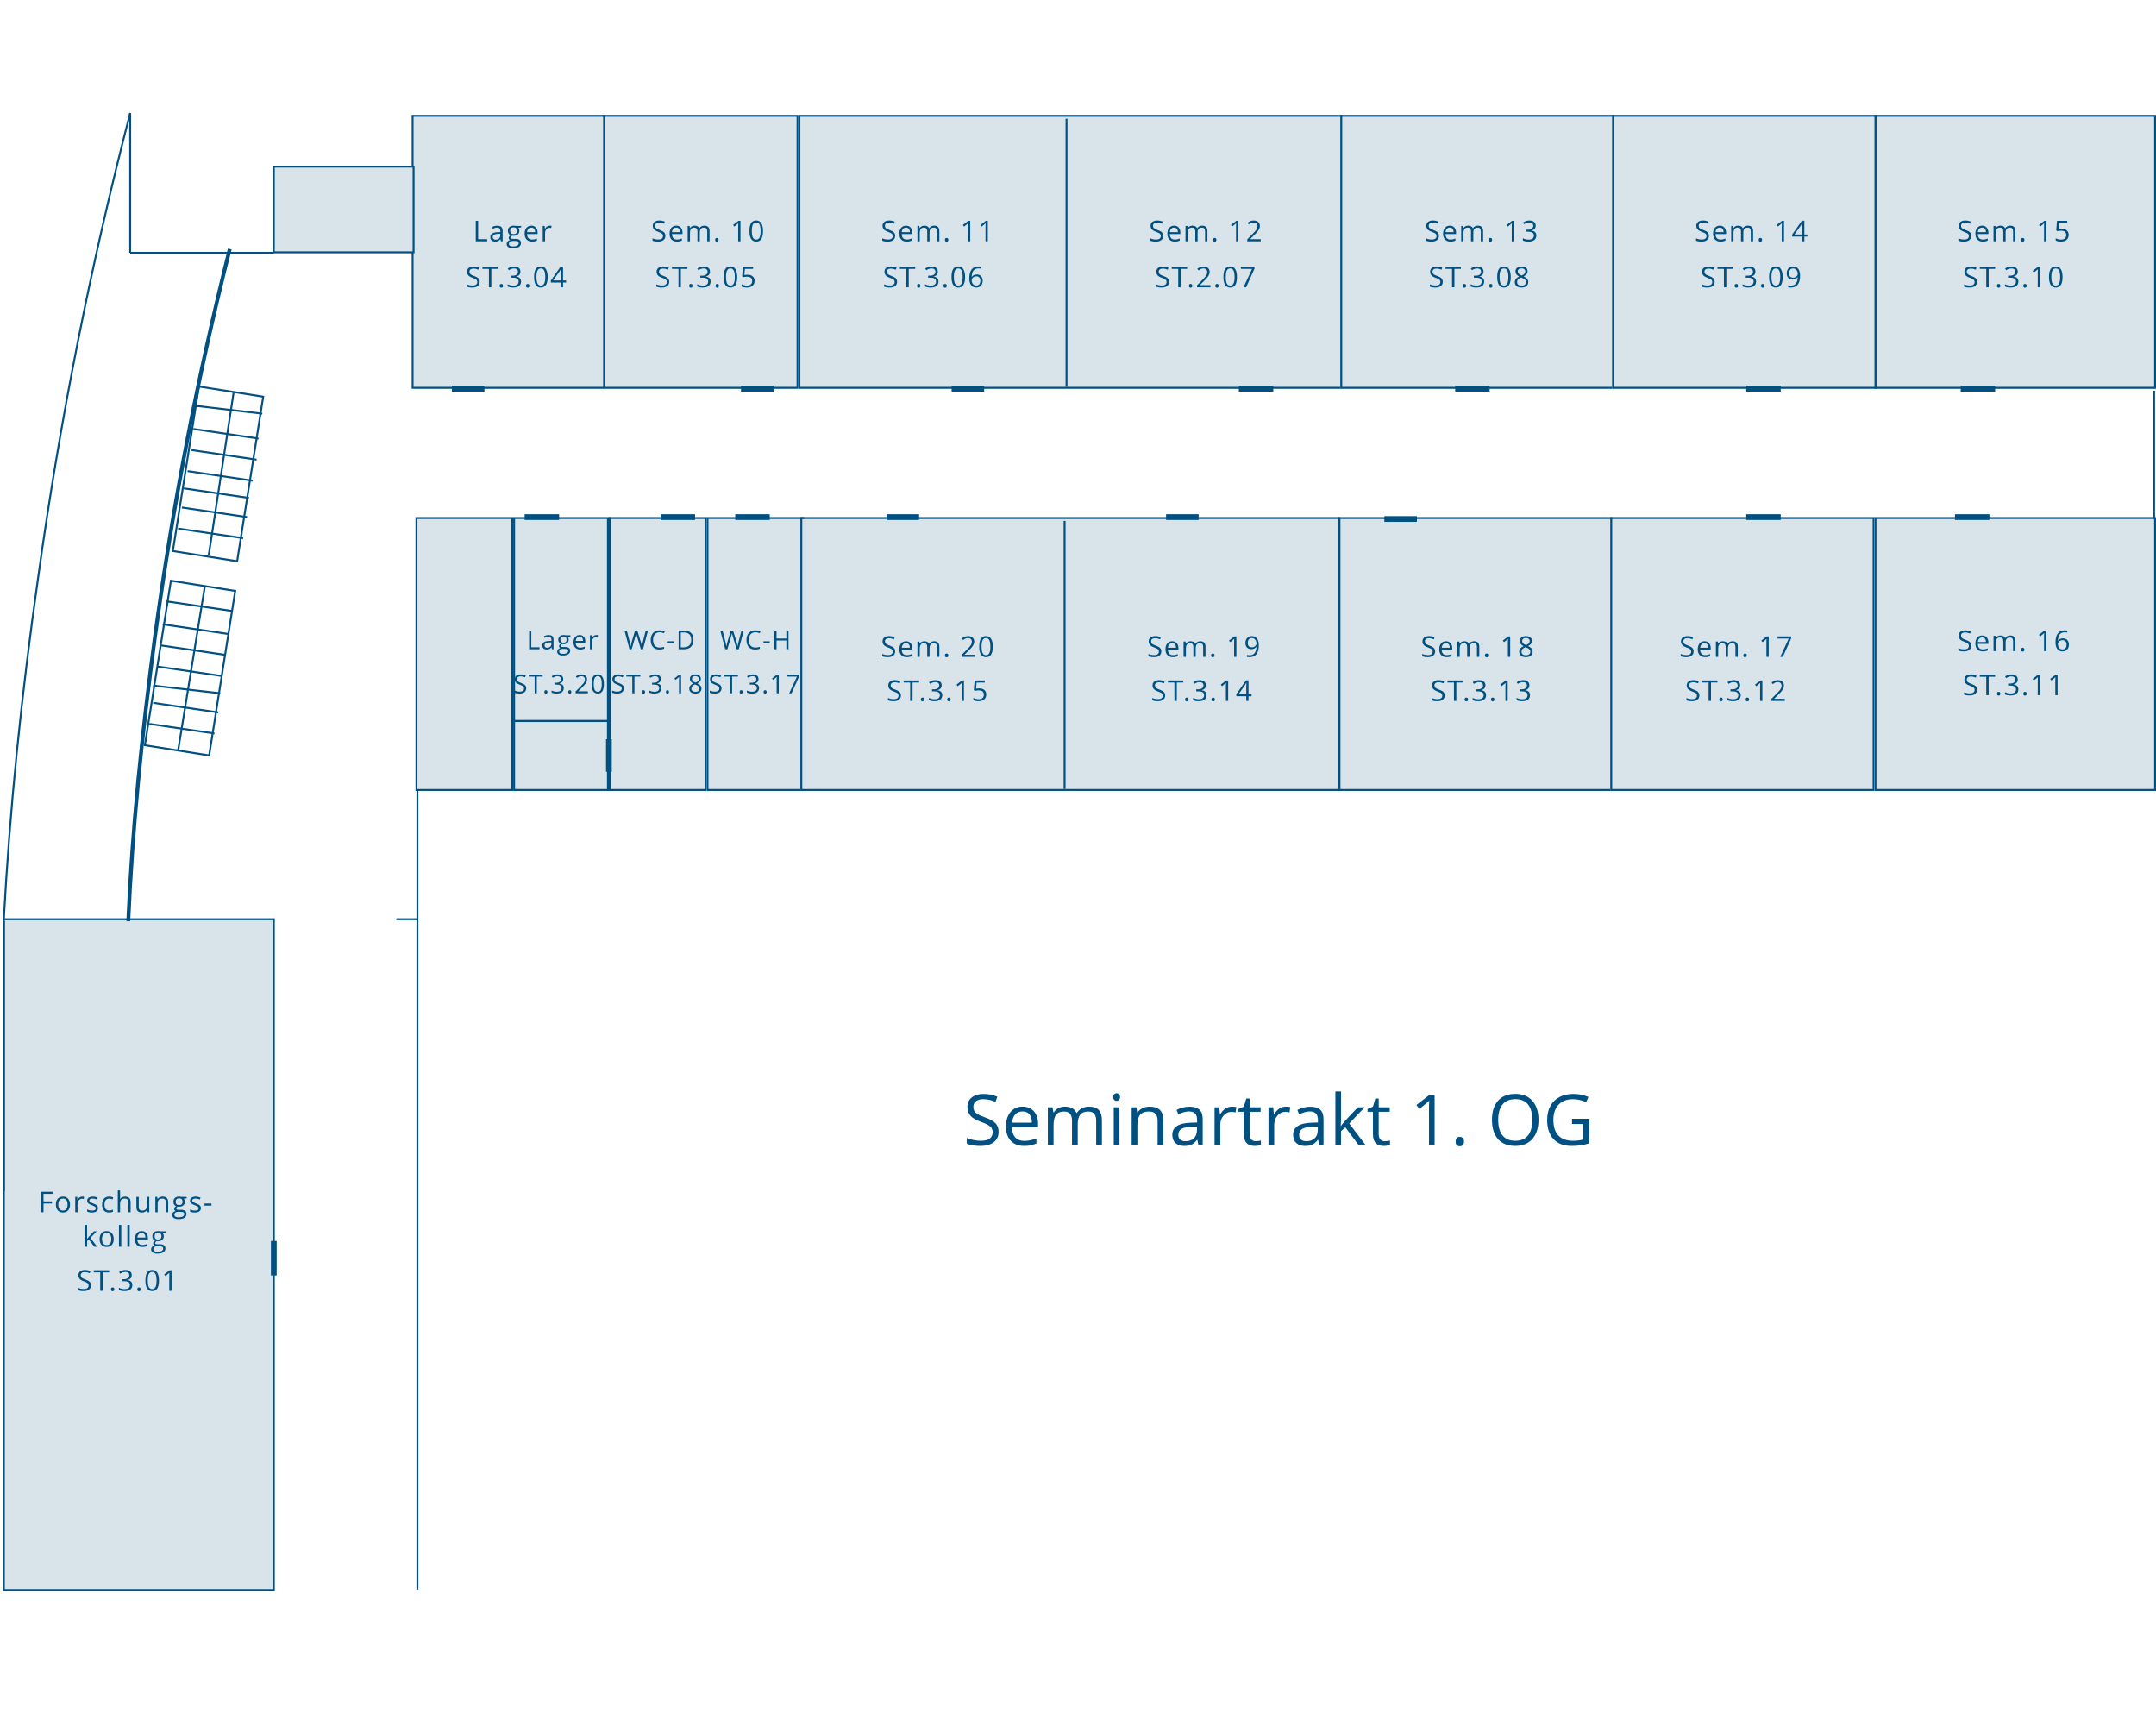
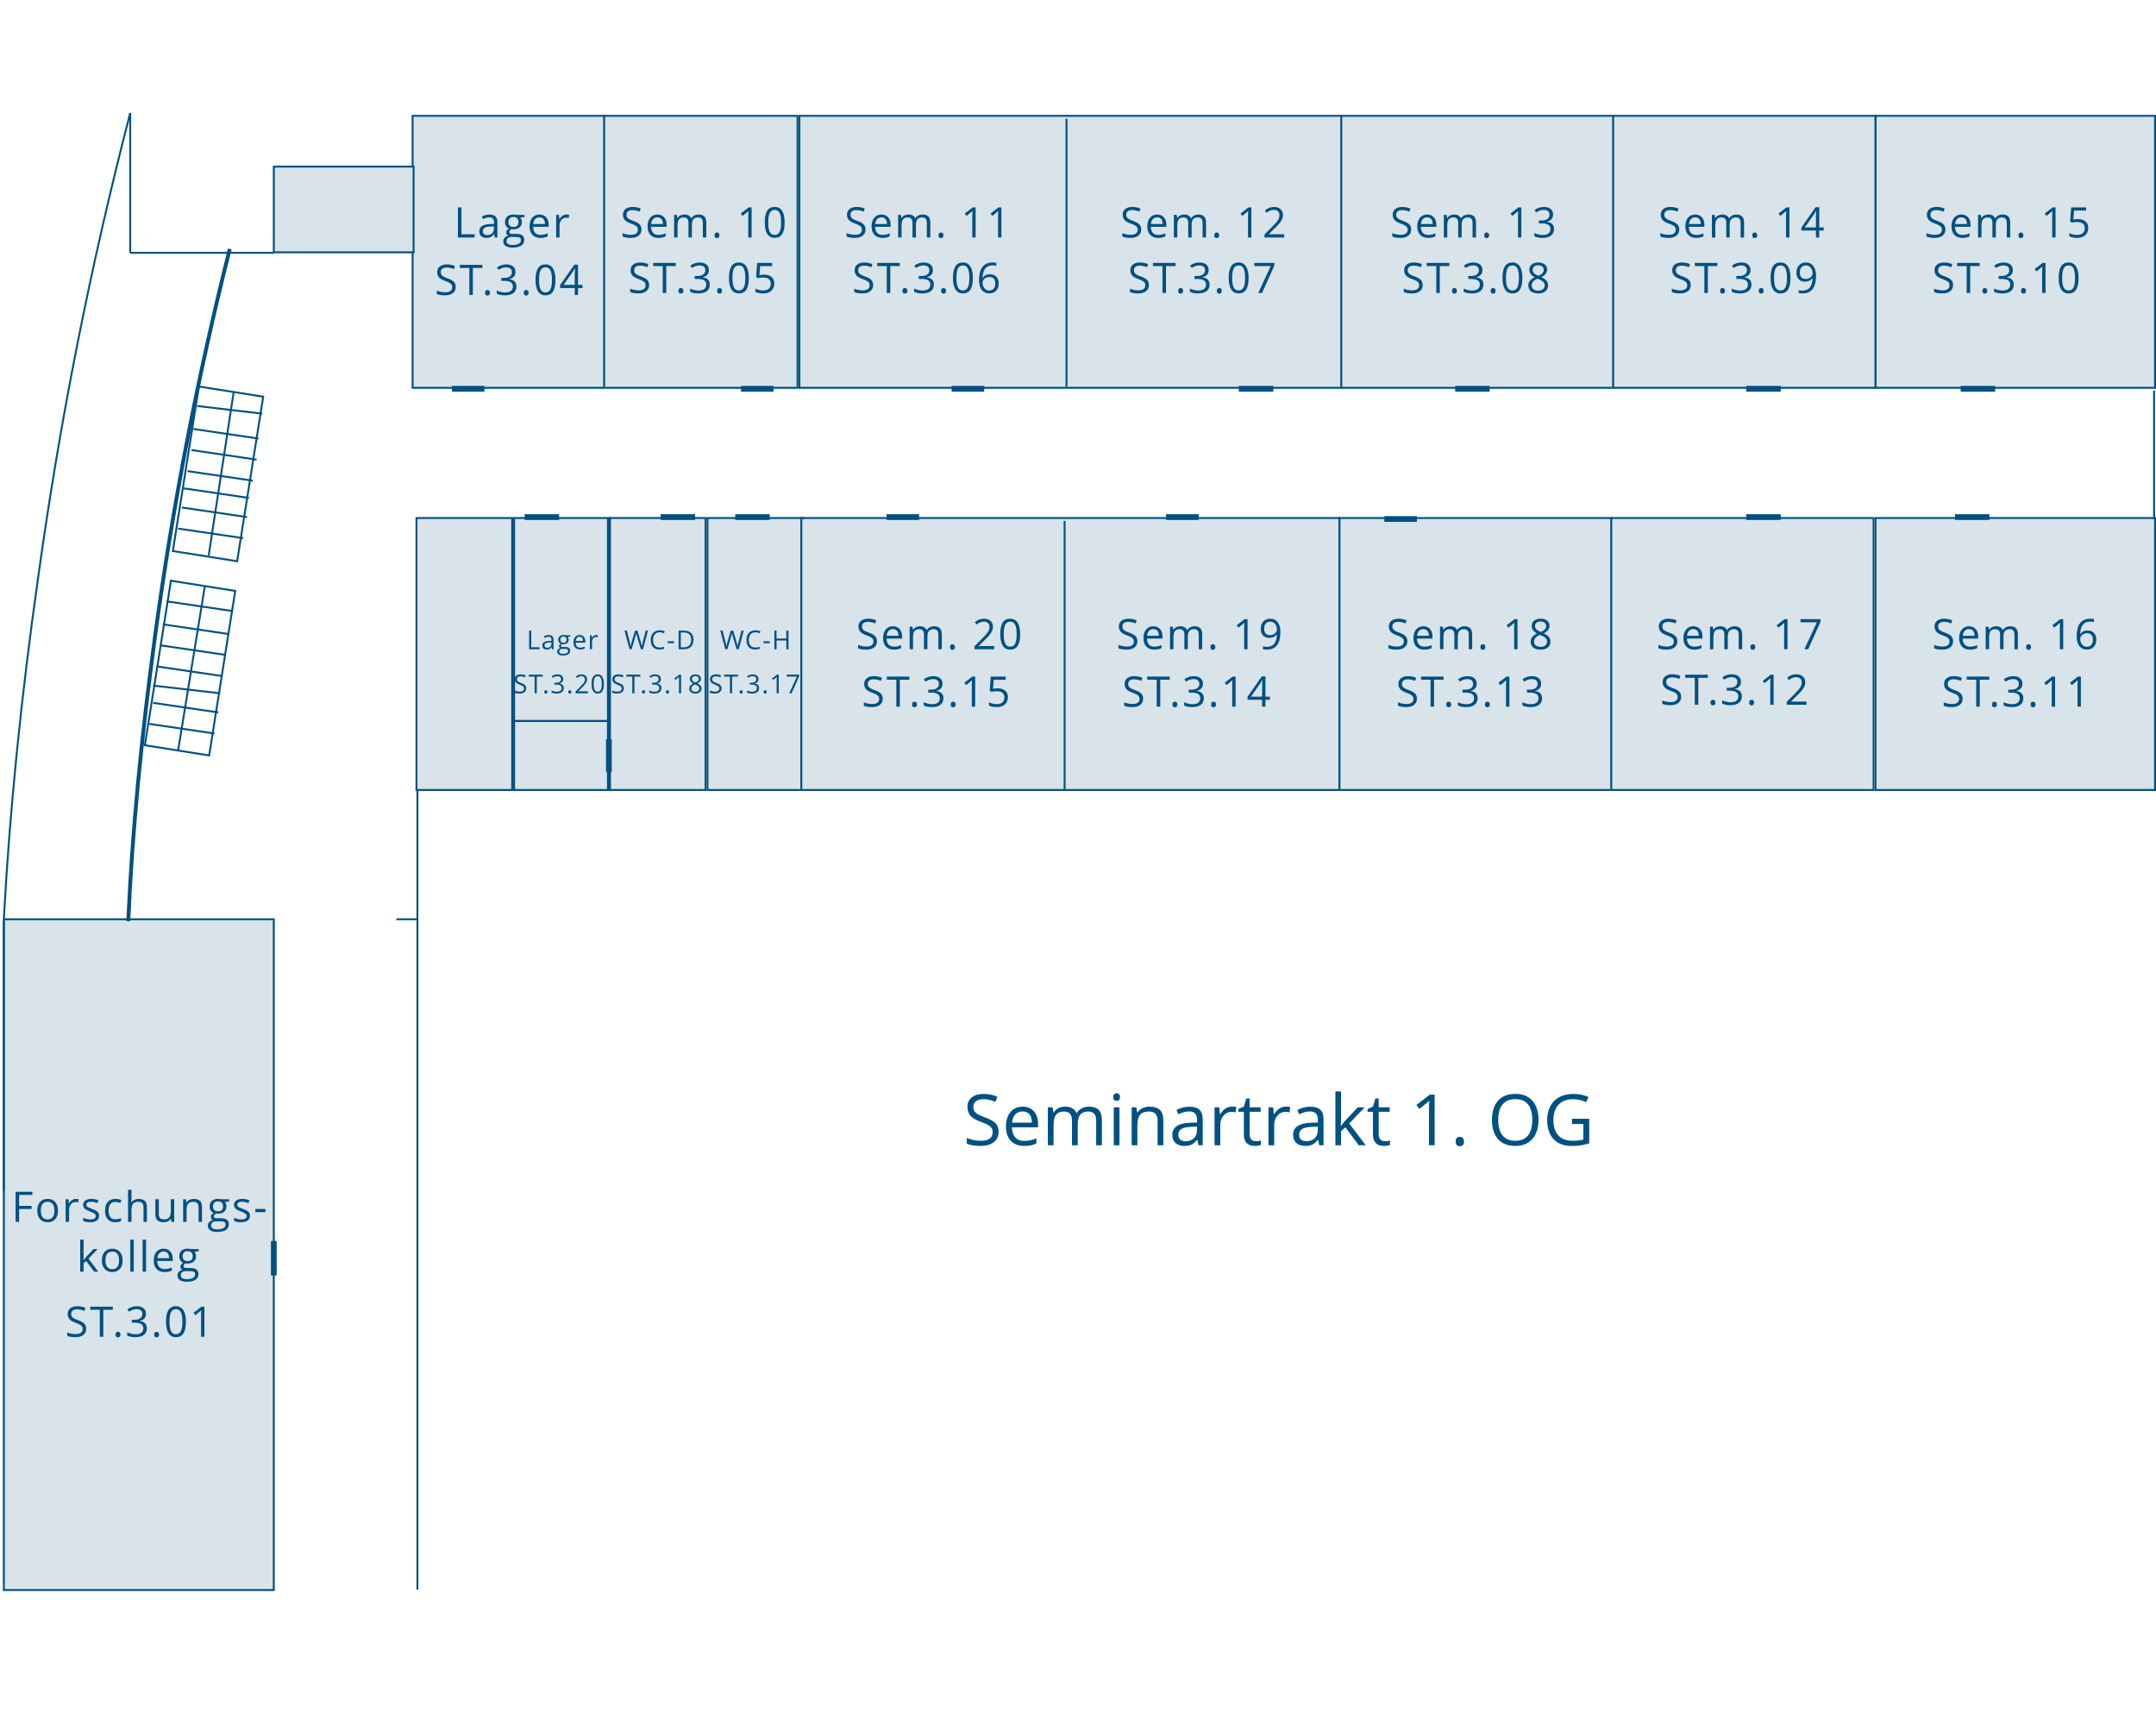
<svg xmlns="http://www.w3.org/2000/svg" id="Ebene_1" data-name="Ebene 1" viewBox="0 0 1126 901">
  <defs>
-     <style>.cls-1,.cls-4{fill:#d9e3ea;}.cls-11,.cls-13,.cls-2,.cls-5,.cls-6{fill:#005081;}.cls-12,.cls-14,.cls-3{fill:none;}.cls-12,.cls-14,.cls-3,.cls-4,.cls-7,.cls-9{stroke:#005081;stroke-miterlimit:10;}.cls-5,.cls-6{font-size:15px;}.cls-11,.cls-5,.cls-6{font-family:OpenSans-Light, Open Sans;}.cls-5{letter-spacing:0.04em;}.cls-6{letter-spacing:0.04em;}.cls-11,.cls-7,.cls-9{font-size:13.62px;}.cls-7,.cls-9{fill:#2e3192;font-family:MyriadPro-Regular, Myriad Pro;}.cls-7{letter-spacing:0.05em;}.cls-11,.cls-8,.cls-9{letter-spacing:0.04em;}.cls-10{letter-spacing:-0.02em;}.cls-12{stroke-width:3px;}.cls-13{font-size:37px;font-family:OpenSans, Open Sans;}.cls-14{stroke-width:2px;}</style>
+     <style>.cls-1,.cls-4{fill:#d9e3ea;}.cls-10,.cls-12,.cls-2,.cls-5{fill:#005081;}.cls-11,.cls-13,.cls-3{fill:none;}.cls-11,.cls-13,.cls-3,.cls-4,.cls-6,.cls-8{stroke:#005081;stroke-miterlimit:10;}.cls-5{font-size:22px;letter-spacing:0.04em;}.cls-10,.cls-5{font-family:OpenSans-Light, Open Sans;}.cls-10,.cls-6,.cls-8{font-size:13.62px;}.cls-6,.cls-8{fill:#2e3192;font-family:MyriadPro-Regular, Myriad Pro;}.cls-6{letter-spacing:0.05em;}.cls-10,.cls-7,.cls-8{letter-spacing:0.04em;}.cls-9{letter-spacing:-0.02em;}.cls-11{stroke-width:3px;}.cls-12{font-size:37px;font-family:OpenSans, Open Sans;}.cls-13{stroke-width:2px;}</style>
  </defs>
  <rect class="cls-1" x="699" y="271" width="142" height="142.02" />
  <path class="cls-2" d="M841,271V412H700V271H841m1-1H699V413H842V270Z" />
  <rect class="cls-1" x="841" y="271" width="137" height="142.02" />
  <path class="cls-2" d="M978,271V412H842V271H978m1-1H841V413H979V270Z" />
  <rect class="cls-1" x="979" y="61" width="146" height="142.02" />
  <path class="cls-2" d="M1125,61V202H980V61h145m1-1H979V203h147V60Z" />
  <rect class="cls-1" x="316" y="61" width="100" height="142.02" />
  <path class="cls-2" d="M416,61V202H316V61h99m1-1H315V203H417V60Z" />
  <rect class="cls-1" x="369" y="271" width="50" height="142.02" />
  <path class="cls-2" d="M419,271V412H370V271h49m1-1H369V413h51V270Z" />
  <rect class="cls-1" x="319" y="271" width="50" height="142.02" />
  <path class="cls-2" d="M368,271V412H319V271h49m1-1H318V413h51V270Z" />
  <rect class="cls-1" x="268" y="271" width="50" height="106.02" />
  <path class="cls-2" d="M317,271V376H269V271h49m1-1H268V377h51V270Z" />
  <rect class="cls-1" x="268" y="377" width="50" height="35.97" />
  <path class="cls-2" d="M317,377v35H269V377h49m1-1H268v37h51V376Z" />
  <rect class="cls-1" x="218" y="271" width="50" height="142.02" />
  <path class="cls-2" d="M267,271V412H218V271h49m1-1H217V413h51V270Z" />
  <rect class="cls-1" x="216" y="61" width="100" height="142.02" />
  <path class="cls-2" d="M315,61V202H216V61h99m1-1H215V203H316V60Z" />
  <rect class="cls-1" x="417" y="61" width="283" height="142.02" />
  <path class="cls-2" d="M700,61V202H418V61H700m1-1H417V203H701V60Z" />
  <rect class="cls-1" x="700" y="61" width="142" height="142.02" />
  <path class="cls-2" d="M842,61V202H701V61H842m1-1H700V203H843V60Z" />
  <rect class="cls-1" x="842" y="61" width="137" height="142.02" />
  <path class="cls-2" d="M979,61V202H843V61H979m1-1H842V203H980V60Z" />
  <rect class="cls-1" x="979" y="271" width="146" height="142.02" />
  <path class="cls-2" d="M1125,271V412H980V271h145m1-1H979V413h147V270Z" />
  <line class="cls-3" x1="218" y1="413" x2="218" y2="830" />
  <rect class="cls-4" x="2" y="480" width="141" height="350.26" />
  <line class="cls-3" x1="2" y1="622" x2="2" y2="481" />
  <line class="cls-3" x1="218" y1="480" x2="207" y2="480" />
  <path class="cls-3" d="M2,480c3-56,9-116,18-179A2123,2123,0,0,1,68,59" />
  <line class="cls-3" x1="68" y1="59" x2="68" y2="132" />
  <line class="cls-3" x1="143" y1="132" x2="68" y2="132" />
  <rect class="cls-4" x="143" y="87" width="73" height="44.75" />
  <rect class="cls-3" x="83" y="305" width="34" height="86.98" transform="translate(55 -11) rotate(9)" />
  <line class="cls-3" x1="107" y1="306" x2="93" y2="392" />
  <rect class="cls-3" x="98" y="204" width="34" height="86.98" transform="translate(39 -15) rotate(9)" />
  <line class="cls-3" x1="122" y1="205" x2="109" y2="290" />
  <line class="cls-3" x1="103" y1="212" x2="137" y2="216" />
  <line class="cls-3" x1="101" y1="224" x2="135" y2="229" />
  <line class="cls-3" x1="100" y1="235" x2="134" y2="240" />
  <line class="cls-3" x1="98" y1="246" x2="132" y2="251" />
  <line class="cls-3" x1="96" y1="255" x2="130" y2="260" />
  <line class="cls-3" x1="95" y1="265" x2="129" y2="270" />
  <line class="cls-3" x1="93" y1="276" x2="127" y2="281" />
  <line class="cls-3" x1="87" y1="314" x2="121" y2="319" />
  <line class="cls-3" x1="85" y1="326" x2="119" y2="331" />
  <line class="cls-3" x1="84" y1="337" x2="118" y2="342" />
  <line class="cls-3" x1="82" y1="348" x2="116" y2="353" />
  <line class="cls-3" x1="80" y1="358" x2="115" y2="362" />
  <line class="cls-3" x1="80" y1="367" x2="114" y2="372" />
  <line class="cls-3" x1="78" y1="378" x2="112" y2="383" />
-   <text class="cls-5" transform="translate(247 126)">Lager</text>
-   <text class="cls-5" transform="translate(243 150)">ST.3.04</text>
-   <text class="cls-5" transform="translate(340 126)">Sem. 10</text>
-   <text class="cls-5" transform="translate(342 150)">ST.3.05</text>
-   <text class="cls-5" transform="translate(460 126)">Sem. 11</text>
-   <text class="cls-5" transform="translate(461 150)">ST.3.06</text>
-   <text class="cls-6" transform="translate(600 126)">Sem. 12</text>
-   <text class="cls-6" transform="translate(603 150)">ST.2.07</text>
-   <text class="cls-6" transform="translate(744 126)">Sem. 13</text>
-   <text class="cls-6" transform="translate(746 150)">ST.3.08</text>
-   <text class="cls-6" transform="translate(885 126)">Sem. 14</text>
-   <text class="cls-6" transform="translate(888 150)">ST.3.09</text>
-   <text class="cls-6" transform="translate(1022 126)">Sem. 15</text>
-   <text class="cls-6" transform="translate(1025 150)">ST.3.10</text>
-   <text class="cls-6" transform="translate(1022 340)">Sem. 16</text>
-   <text class="cls-6" transform="translate(1025 363)">ST.3.11</text>
-   <text class="cls-6" transform="translate(877 343)">Sem. 17</text>
-   <text class="cls-6" transform="translate(880 366)">ST.3.12</text>
-   <text class="cls-6" transform="translate(742 343)">Sem. 18</text>
-   <text class="cls-6" transform="translate(747 366)">ST.3.13</text>
-   <text class="cls-7" transform="translate(538 325)">S<tspan class="cls-8" x="7" y="0">em. 9</tspan>
+   <text class="cls-5" transform="translate(237 124)">Lager</text>
+   <text class="cls-5" transform="translate(227 154)">ST.3.04</text>
+   <text class="cls-5" transform="translate(324 124)">Sem. 10</text>
+   <text class="cls-5" transform="translate(328 153)">ST.3.05</text>
+   <text class="cls-5" transform="translate(441 124)">Sem. 11</text>
+   <text class="cls-5" transform="translate(445 153)">ST.3.06</text>
+   <text class="cls-5" transform="translate(585 124)">Sem. 12</text>
+   <text class="cls-5" transform="translate(589 153)">ST.3.07</text>
+   <text class="cls-5" transform="translate(726 124)">Sem. 13</text>
+   <text class="cls-5" transform="translate(732 153)">ST.3.08</text>
+   <text class="cls-5" transform="translate(866 124)">Sem. 14</text>
+   <text class="cls-5" transform="translate(872 153)">ST.3.09</text>
+   <text class="cls-5" transform="translate(1005 124)">Sem. 15</text>
+   <text class="cls-5" transform="translate(1009 153)">ST.3.10</text>
+   <text class="cls-5" transform="translate(1009 339)">Sem. 16</text>
+   <text class="cls-5" transform="translate(1014 369)">ST.3.11</text>
+   <text class="cls-5" transform="translate(865 339)">Sem. 17</text>
+   <text class="cls-5" transform="translate(867 368)">ST.3.12</text>
+   <text class="cls-5" transform="translate(724 339)">Sem. 18</text>
+   <text class="cls-5" transform="translate(729 369)">ST.3.13</text>
+   <text class="cls-6" transform="translate(538 325)">S<tspan class="cls-7" x="7" y="0">em. 9</tspan>
  </text>
-   <text class="cls-9" transform="translate(538 362)">S<tspan class="cls-10" x="7" y="0">T</tspan>
+   <text class="cls-8" transform="translate(538 362)">S<tspan class="cls-9" x="7" y="0">T</tspan>
    <tspan x="14" y="0">.2.11</tspan>
  </text>
-   <text class="cls-5" transform="translate(20 633)">Forschungs-<tspan x="23" y="18">kolleg</tspan>
+   <text class="cls-5" transform="translate(6 638)">Forschungs-<tspan x="34" y="26">kolleg</tspan>
  </text>
-   <text class="cls-5" transform="translate(40 674)">ST.3.01</text>
-   <text class="cls-11" transform="translate(376 339)">WC-H</text>
-   <text class="cls-11" transform="translate(370 362)">ST.3.17</text>
-   <text class="cls-11" transform="translate(326 339)">WC-D</text>
-   <text class="cls-11" transform="translate(319 362)">ST.3.18</text>
-   <text class="cls-11" transform="translate(275 339)">Lager</text>
-   <text class="cls-11" transform="translate(268 362)">ST.3.20</text>
+   <text class="cls-5" transform="translate(34 698)">ST.3.01</text>
+   <text class="cls-10" transform="translate(376 339)">WC-H</text>
+   <text class="cls-10" transform="translate(370 362)">ST.3.17</text>
+   <text class="cls-10" transform="translate(326 339)">WC-D</text>
+   <text class="cls-10" transform="translate(319 362)">ST.3.18</text>
+   <text class="cls-10" transform="translate(275 339)">Lager</text>
+   <text class="cls-10" transform="translate(268 362)">ST.3.20</text>
  <line class="cls-3" x1="557" y1="62" x2="557" y2="202" />
  <rect class="cls-1" x="418" y="271" width="281" height="142.02" />
  <path class="cls-2" d="M699,271V412H419V271H699m1-1H418V413H700V270Z" />
  <line class="cls-3" x1="556" y1="272" x2="556" y2="412" />
-   <line class="cls-12" x1="236" y1="203" x2="253" y2="203" />
-   <line class="cls-12" x1="387" y1="203" x2="404" y2="203" />
-   <line class="cls-12" x1="497" y1="203" x2="514" y2="203" />
-   <line class="cls-12" x1="647" y1="203" x2="665" y2="203" />
-   <line class="cls-12" x1="760" y1="203" x2="778" y2="203" />
-   <line class="cls-12" x1="723" y1="271" x2="740" y2="271" />
-   <line class="cls-12" x1="912" y1="203" x2="930" y2="203" />
-   <line class="cls-12" x1="1024" y1="203" x2="1042" y2="203" />
-   <line class="cls-12" x1="1021" y1="270" x2="1039" y2="270" />
-   <line class="cls-12" x1="912" y1="270" x2="930" y2="270" />
-   <line class="cls-12" x1="609" y1="270" x2="626" y2="270" />
-   <line class="cls-12" x1="463" y1="270" x2="480" y2="270" />
-   <line class="cls-12" x1="384" y1="270" x2="402" y2="270" />
-   <line class="cls-12" x1="345" y1="270" x2="363" y2="270" />
-   <line class="cls-12" x1="274" y1="270" x2="292" y2="270" />
-   <line class="cls-12" x1="318" y1="403" x2="318" y2="386" />
-   <line class="cls-12" x1="143" y1="666" x2="143" y2="648" />
-   <text class="cls-13" transform="translate(503 598)">Seminartrakt 1. OG</text>
+   <line class="cls-11" x1="236" y1="203" x2="253" y2="203" />
+   <line class="cls-11" x1="387" y1="203" x2="404" y2="203" />
+   <line class="cls-11" x1="497" y1="203" x2="514" y2="203" />
+   <line class="cls-11" x1="647" y1="203" x2="665" y2="203" />
+   <line class="cls-11" x1="760" y1="203" x2="778" y2="203" />
+   <line class="cls-11" x1="723" y1="271" x2="740" y2="271" />
+   <line class="cls-11" x1="912" y1="203" x2="930" y2="203" />
+   <line class="cls-11" x1="1024" y1="203" x2="1042" y2="203" />
+   <line class="cls-11" x1="1021" y1="270" x2="1039" y2="270" />
+   <line class="cls-11" x1="912" y1="270" x2="930" y2="270" />
+   <line class="cls-11" x1="609" y1="270" x2="626" y2="270" />
+   <line class="cls-11" x1="463" y1="270" x2="480" y2="270" />
+   <line class="cls-11" x1="384" y1="270" x2="402" y2="270" />
+   <line class="cls-11" x1="345" y1="270" x2="363" y2="270" />
+   <line class="cls-11" x1="274" y1="270" x2="292" y2="270" />
+   <line class="cls-11" x1="318" y1="403" x2="318" y2="386" />
+   <line class="cls-11" x1="143" y1="666" x2="143" y2="648" />
+   <text class="cls-12" transform="translate(503 598)">Seminartrakt 1. OG</text>
  <line class="cls-3" x1="1125" y1="204" x2="1125" y2="271" />
-   <path class="cls-14" d="M67,481c2-47,7-97,14-149a1838,1838,0,0,1,39-202" />
-   <text class="cls-6" transform="translate(599 343)">Sem. 19</text>
-   <text class="cls-6" transform="translate(601 366)">ST.3.14</text>
-   <text class="cls-5" transform="translate(460 343)">Sem. 20</text>
-   <text class="cls-5" transform="translate(463 366)">ST.3.15</text>
+   <path class="cls-13" d="M67,481c2-47,7-97,14-149a1838,1838,0,0,1,39-202" />
+   <text class="cls-5" transform="translate(583 339)">Sem. 19</text>
+   <text class="cls-5" transform="translate(586 369)">ST.3.14</text>
+   <text class="cls-5" transform="translate(447 339)">Sem. 20</text>
+   <text class="cls-5" transform="translate(450 369)">ST.3.15</text>
</svg>
